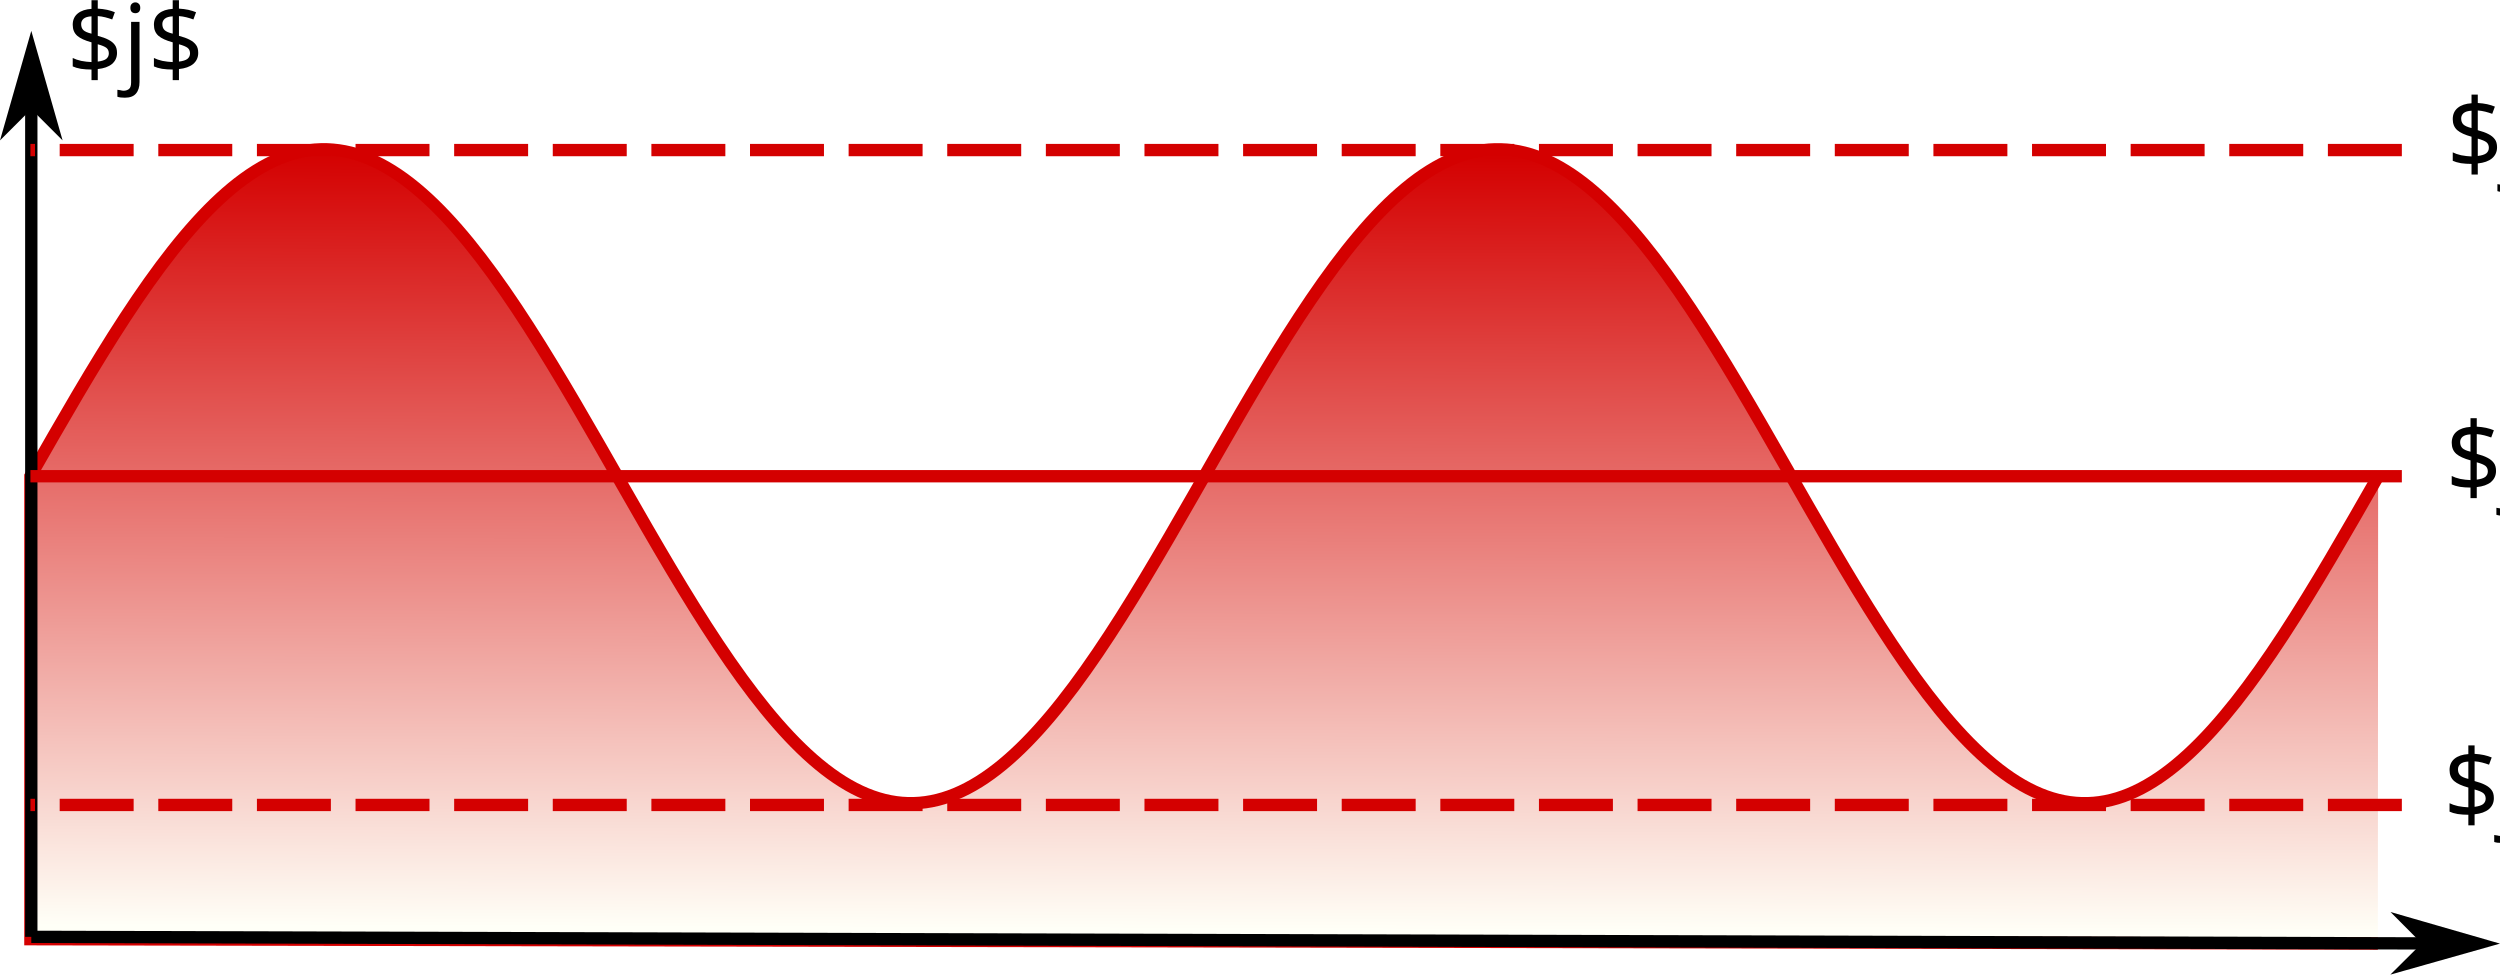
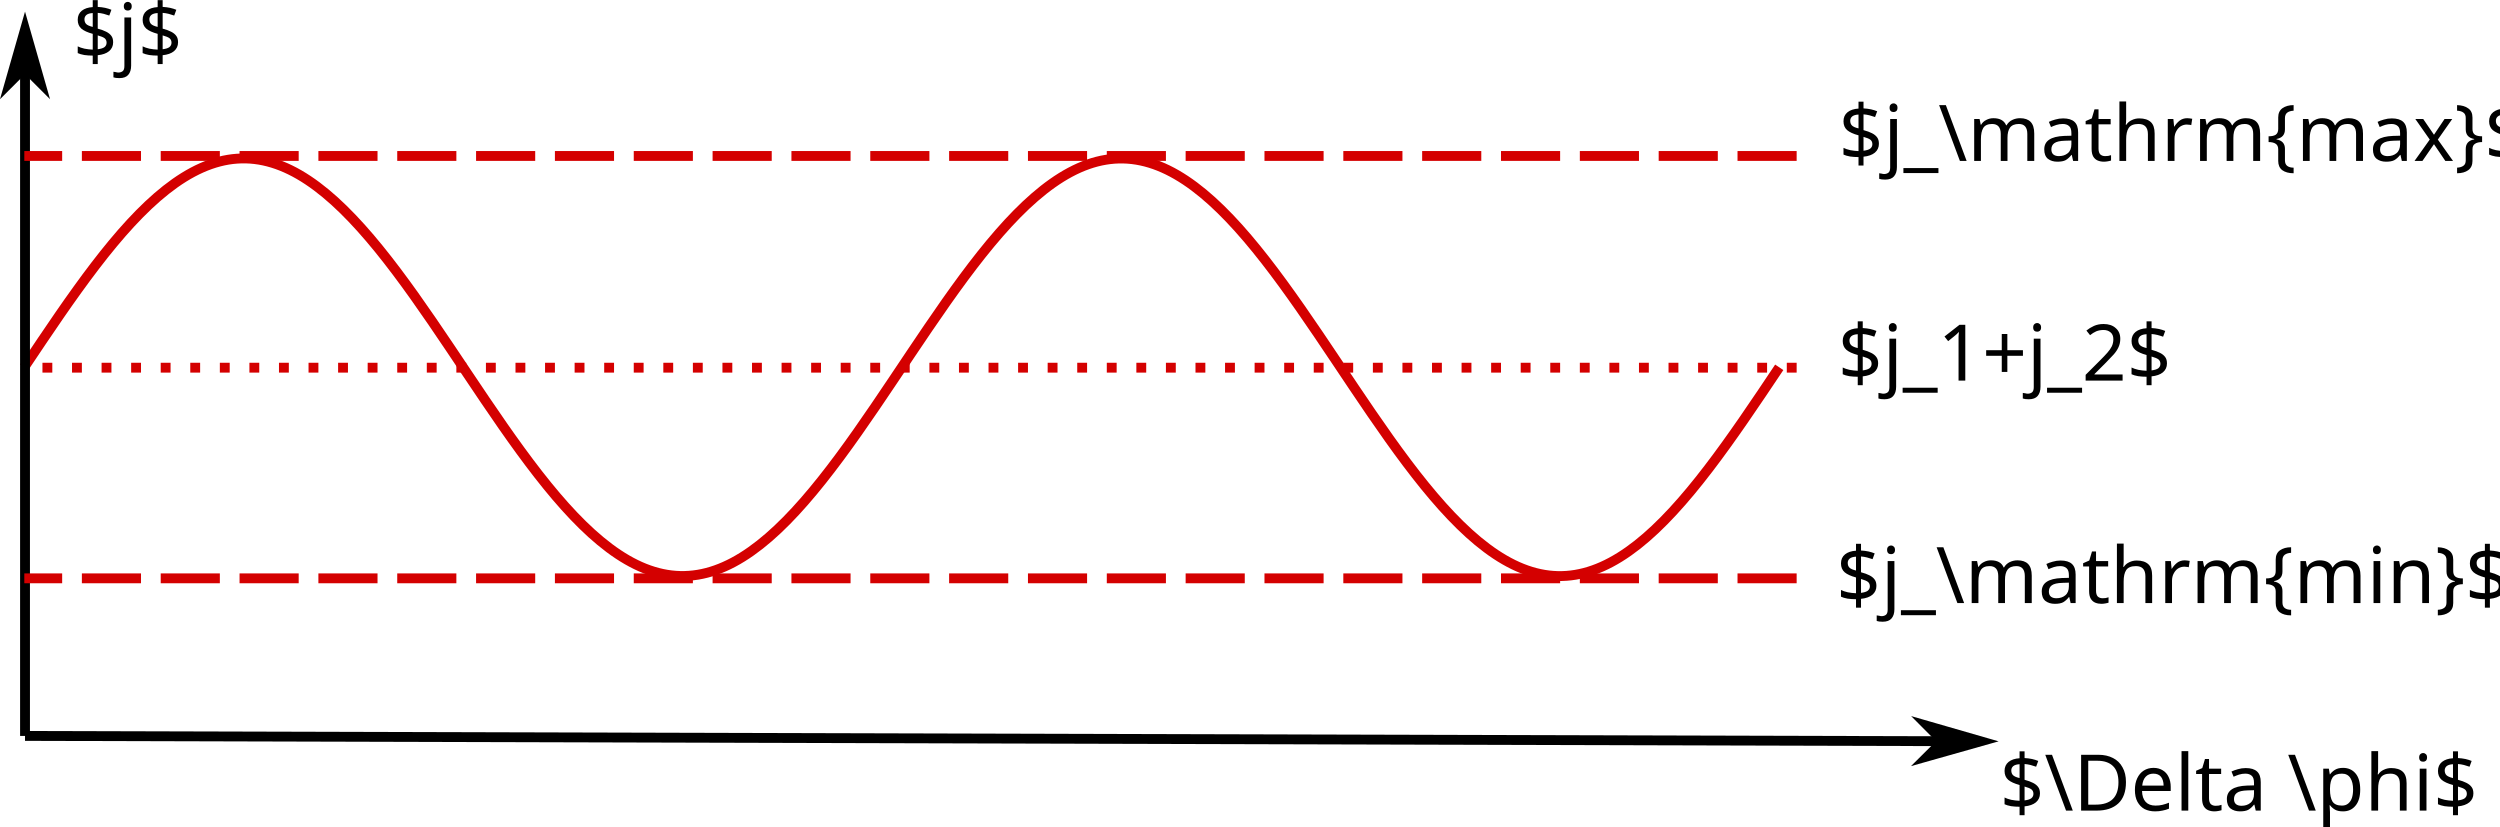
- <svg xmlns="http://www.w3.org/2000/svg" xmlns:xlink="http://www.w3.org/1999/xlink" width="162.243mm" height="63.25mm" viewBox="0 0 162.243 63.25" version="1.1" id="svg211">
+ <svg xmlns="http://www.w3.org/2000/svg" width="202.942mm" height="67.121mm" viewBox="0 0 202.942 67.121" version="1.1" id="svg211">
  <defs id="defs205">
-     <linearGradient id="linearGradient4502">
-       <stop style="stop-color:#d40000;stop-opacity:1" offset="0" id="stop4498" />
-       <stop style="stop-color:#fffff7;stop-opacity:1" offset="1" id="stop4500" />
-     </linearGradient>
    <marker style="overflow:visible" id="marker18155" refX="0" refY="0" orient="auto">
      <path transform="matrix(0.4,0,0,0.4,4,0)" style="fill:#000000;fill-opacity:1;fill-rule:evenodd;stroke:#000000;stroke-width:1pt;stroke-opacity:1" d="M 0,0 5,-5 -12.5,0 5,5 Z" id="path18153" />
    </marker>
    <marker style="overflow:visible" id="marker15778" refX="0" refY="0" orient="auto">
      <path transform="matrix(-0.4,0,0,-0.4,-4,0)" style="fill:#d40000;fill-opacity:1;fill-rule:evenodd;stroke:#d40000;stroke-width:1pt;stroke-opacity:1" d="M 0,0 5,-5 -12.5,0 5,5 Z" id="path15776" />
    </marker>
    <marker style="overflow:visible" id="marker14070" refX="0" refY="0" orient="auto">
      <path transform="matrix(-0.4,0,0,-0.4,-4,0)" style="fill:#d40000;fill-opacity:1;fill-rule:evenodd;stroke:#d40000;stroke-width:1pt;stroke-opacity:1" d="M 0,0 5,-5 -12.5,0 5,5 Z" id="path14068" />
    </marker>
    <marker orient="auto" refY="0" refX="0" id="StopL" style="overflow:visible">
      <path id="path1616" d="M 0,5.65 V -5.65" style="fill:#666666;fill-opacity:1;fill-rule:evenodd;stroke:#666666;stroke-width:1pt;stroke-opacity:1" transform="scale(0.8)" />
    </marker>
    <marker orient="auto" refY="0" refX="0" id="Arrow1Mstart-7" style="overflow:visible">
      <path id="path1453-0" d="M 0,0 5,-5 -12.5,0 5,5 Z" style="fill:#000000;fill-opacity:1;fill-rule:evenodd;stroke:#000000;stroke-width:1pt;stroke-opacity:1" transform="matrix(0.4,0,0,0.4,4,0)" />
    </marker>
    <marker orient="auto" refY="0" refX="0" id="Arrow1Mstart-3" style="overflow:visible">
      <path id="path1453-6" d="M 0,0 5,-5 -12.5,0 5,5 Z" style="fill:#000000;fill-opacity:1;fill-rule:evenodd;stroke:#000000;stroke-width:1pt;stroke-opacity:1" transform="matrix(0.4,0,0,0.4,4,0)" />
    </marker>
    <marker orient="auto" refY="0" refX="0" id="Arrow1Mend-1" style="overflow:visible">
      <path id="path1456-2" d="M 0,0 5,-5 -12.5,0 5,5 Z" style="fill:#000000;fill-opacity:1;fill-rule:evenodd;stroke:#000000;stroke-width:1pt;stroke-opacity:1" transform="matrix(-0.4,0,0,-0.4,-4,0)" />
    </marker>
    <marker orient="auto" refY="0" refX="0" id="Arrow1Mstart-7-9" style="overflow:visible">
      <path id="path1453-0-3" d="M 0,0 5,-5 -12.5,0 5,5 Z" style="fill:#000000;fill-opacity:1;fill-rule:evenodd;stroke:#000000;stroke-width:1pt;stroke-opacity:1" transform="matrix(0.4,0,0,0.4,4,0)" />
    </marker>
    <marker orient="auto" refY="0" refX="0" id="Arrow1Mend-9-1" style="overflow:visible">
      <path id="path1456-3-9" d="M 0,0 5,-5 -12.5,0 5,5 Z" style="fill:#000000;fill-opacity:1;fill-rule:evenodd;stroke:#000000;stroke-width:1pt;stroke-opacity:1" transform="matrix(-0.4,0,0,-0.4,-4,0)" />
    </marker>
    <marker orient="auto" refY="0" refX="0" id="Arrow1Mstart-3-6" style="overflow:visible">
      <path id="path1453-6-1" d="M 0,0 5,-5 -12.5,0 5,5 Z" style="fill:#000000;fill-opacity:1;fill-rule:evenodd;stroke:#000000;stroke-width:1pt;stroke-opacity:1" transform="matrix(0.4,0,0,0.4,4,0)" />
    </marker>
    <marker orient="auto" refY="0" refX="0" id="Arrow1Mend-1-0" style="overflow:visible">
      <path id="path1456-2-6" d="M 0,0 5,-5 -12.5,0 5,5 Z" style="fill:#000000;fill-opacity:1;fill-rule:evenodd;stroke:#000000;stroke-width:1pt;stroke-opacity:1" transform="matrix(-0.4,0,0,-0.4,-4,0)" />
    </marker>
    <marker orient="auto" refY="0" refX="0" id="Arrow1Mstart-7-9-6" style="overflow:visible">
      <path id="path1453-0-3-1" d="M 0,0 5,-5 -12.5,0 5,5 Z" style="fill:#000000;fill-opacity:1;fill-rule:evenodd;stroke:#000000;stroke-width:1pt;stroke-opacity:1" transform="matrix(0.4,0,0,0.4,4,0)" />
    </marker>
    <marker orient="auto" refY="0" refX="0" id="Arrow1Mend-9-1-5" style="overflow:visible">
      <path id="path1456-3-9-5" d="M 0,0 5,-5 -12.5,0 5,5 Z" style="fill:#000000;fill-opacity:1;fill-rule:evenodd;stroke:#000000;stroke-width:1pt;stroke-opacity:1" transform="matrix(-0.4,0,0,-0.4,-4,0)" />
    </marker>
    <marker style="overflow:visible" id="marker14070-4" refX="0" refY="0" orient="auto">
      <path transform="matrix(-0.4,0,0,-0.4,-4,0)" style="fill:#d40000;fill-opacity:1;fill-rule:evenodd;stroke:#d40000;stroke-width:1pt;stroke-opacity:1" d="M 0,0 5,-5 -12.5,0 5,5 Z" id="path14068-5" />
    </marker>
    <marker style="overflow:visible" id="marker18155-3" refX="0" refY="0" orient="auto">
      <path transform="matrix(0.4,0,0,0.4,4,0)" style="fill:#d40000;fill-opacity:1;fill-rule:evenodd;stroke:#d40000;stroke-width:1pt;stroke-opacity:1" d="M 0,0 5,-5 -12.5,0 5,5 Z" id="path18153-0" />
    </marker>
    <marker style="overflow:visible" id="marker14070-8" refX="0" refY="0" orient="auto">
      <path transform="matrix(-0.4,0,0,-0.4,-4,0)" style="fill:#d40000;fill-opacity:1;fill-rule:evenodd;stroke:#d40000;stroke-width:1pt;stroke-opacity:1" d="M 0,0 5,-5 -12.5,0 5,5 Z" id="path14068-8" />
    </marker>
    <marker style="overflow:visible" id="marker15778-3" refX="0" refY="0" orient="auto">
      <path transform="matrix(-0.4,0,0,-0.4,-4,0)" style="fill:#d40000;fill-opacity:1;fill-rule:evenodd;stroke:#d40000;stroke-width:1pt;stroke-opacity:1" d="M 0,0 5,-5 -12.5,0 5,5 Z" id="path15776-6" />
    </marker>
    <marker style="overflow:visible" id="marker15778-3-5" refX="0" refY="0" orient="auto">
      <path transform="matrix(-0.4,0,0,-0.4,-4,0)" style="fill:#d40000;fill-opacity:1;fill-rule:evenodd;stroke:#d40000;stroke-width:1pt;stroke-opacity:1" d="M 0,0 5,-5 -12.5,0 5,5 Z" id="path15776-6-3" />
    </marker>
    <marker style="overflow:visible" id="marker15778-3-5-6" refX="0" refY="0" orient="auto">
      <path transform="matrix(-0.4,0,0,-0.4,-4,0)" style="fill:#d40000;fill-opacity:1;fill-rule:evenodd;stroke:#d40000;stroke-width:1pt;stroke-opacity:1" d="M 0,0 5,-5 -12.5,0 5,5 Z" id="path15776-6-3-2" />
    </marker>
    <marker style="overflow:visible" id="marker15778-3-9" refX="0" refY="0" orient="auto">
      <path transform="matrix(-0.4,0,0,-0.4,-4,0)" style="fill:#d40000;fill-opacity:1;fill-rule:evenodd;stroke:#d40000;stroke-width:1pt;stroke-opacity:1" d="M 0,0 5,-5 -12.5,0 5,5 Z" id="path15776-6-1" />
    </marker>
    <marker style="overflow:visible" id="marker15778-0" refX="0" refY="0" orient="auto">
      <path transform="matrix(-0.4,0,0,-0.4,-4,0)" style="fill:#d40000;fill-opacity:1;fill-rule:evenodd;stroke:#d40000;stroke-width:1pt;stroke-opacity:1" d="M 0,0 5,-5 -12.5,0 5,5 Z" id="path15776-9" />
    </marker>
    <marker style="overflow:visible" id="marker15778-3-3" refX="0" refY="0" orient="auto">
      <path transform="matrix(-0.4,0,0,-0.4,-4,0)" style="fill:#d40000;fill-opacity:1;fill-rule:evenodd;stroke:#d40000;stroke-width:1pt;stroke-opacity:1" d="M 0,0 5,-5 -12.5,0 5,5 Z" id="path15776-6-6" />
    </marker>
    <marker style="overflow:visible" id="marker15778-3-5-0" refX="0" refY="0" orient="auto">
      <path transform="matrix(-0.4,0,0,-0.4,-4,0)" style="fill:#d40000;fill-opacity:1;fill-rule:evenodd;stroke:#d40000;stroke-width:1pt;stroke-opacity:1" d="M 0,0 5,-5 -12.5,0 5,5 Z" id="path15776-6-3-6" />
    </marker>
    <marker style="overflow:visible" id="marker15778-3-9-2" refX="0" refY="0" orient="auto">
      <path transform="matrix(-0.4,0,0,-0.4,-4,0)" style="fill:#d40000;fill-opacity:1;fill-rule:evenodd;stroke:#d40000;stroke-width:1pt;stroke-opacity:1" d="M 0,0 5,-5 -12.5,0 5,5 Z" id="path15776-6-1-6" />
    </marker>
    <marker style="overflow:visible" id="marker15778-3-5-6-1" refX="0" refY="0" orient="auto">
      <path transform="matrix(-0.4,0,0,-0.4,-4,0)" style="fill:#d40000;fill-opacity:1;fill-rule:evenodd;stroke:#d40000;stroke-width:1pt;stroke-opacity:1" d="M 0,0 5,-5 -12.5,0 5,5 Z" id="path15776-6-3-2-8" />
    </marker>
    <marker style="overflow:visible" id="marker15778-5" refX="0" refY="0" orient="auto">
      <path transform="matrix(-0.4,0,0,-0.4,-4,0)" style="fill:#d40000;fill-opacity:1;fill-rule:evenodd;stroke:#d40000;stroke-width:1pt;stroke-opacity:1" d="M 0,0 5,-5 -12.5,0 5,5 Z" id="path15776-92" />
    </marker>
    <marker style="overflow:visible" id="marker15778-3-2" refX="0" refY="0" orient="auto">
      <path transform="matrix(-0.4,0,0,-0.4,-4,0)" style="fill:#d40000;fill-opacity:1;fill-rule:evenodd;stroke:#d40000;stroke-width:1pt;stroke-opacity:1" d="M 0,0 5,-5 -12.5,0 5,5 Z" id="path15776-6-8" />
    </marker>
    <marker style="overflow:visible" id="marker15778-3-5-9" refX="0" refY="0" orient="auto">
      <path transform="matrix(-0.4,0,0,-0.4,-4,0)" style="fill:#d40000;fill-opacity:1;fill-rule:evenodd;stroke:#d40000;stroke-width:1pt;stroke-opacity:1" d="M 0,0 5,-5 -12.5,0 5,5 Z" id="path15776-6-3-7" />
    </marker>
    <marker style="overflow:visible" id="marker15778-3-9-3" refX="0" refY="0" orient="auto">
      <path transform="matrix(-0.4,0,0,-0.4,-4,0)" style="fill:#d40000;fill-opacity:1;fill-rule:evenodd;stroke:#d40000;stroke-width:1pt;stroke-opacity:1" d="M 0,0 5,-5 -12.5,0 5,5 Z" id="path15776-6-1-61" />
    </marker>
    <marker style="overflow:visible" id="marker15778-3-5-6-2" refX="0" refY="0" orient="auto">
      <path transform="matrix(-0.4,0,0,-0.4,-4,0)" style="fill:#d40000;fill-opacity:1;fill-rule:evenodd;stroke:#d40000;stroke-width:1pt;stroke-opacity:1" d="M 0,0 5,-5 -12.5,0 5,5 Z" id="path15776-6-3-2-9" />
    </marker>
    <marker style="overflow:visible" id="marker15778-0-3" refX="0" refY="0" orient="auto">
      <path transform="matrix(-0.4,0,0,-0.4,-4,0)" style="fill:#d40000;fill-opacity:1;fill-rule:evenodd;stroke:#d40000;stroke-width:1pt;stroke-opacity:1" d="M 0,0 5,-5 -12.5,0 5,5 Z" id="path15776-9-1" />
    </marker>
    <marker style="overflow:visible" id="marker15778-3-3-9" refX="0" refY="0" orient="auto">
      <path transform="matrix(-0.4,0,0,-0.4,-4,0)" style="fill:#d40000;fill-opacity:1;fill-rule:evenodd;stroke:#d40000;stroke-width:1pt;stroke-opacity:1" d="M 0,0 5,-5 -12.5,0 5,5 Z" id="path15776-6-6-4" />
    </marker>
    <marker style="overflow:visible" id="marker15778-3-5-0-7" refX="0" refY="0" orient="auto">
      <path transform="matrix(-0.4,0,0,-0.4,-4,0)" style="fill:#d40000;fill-opacity:1;fill-rule:evenodd;stroke:#d40000;stroke-width:1pt;stroke-opacity:1" d="M 0,0 5,-5 -12.5,0 5,5 Z" id="path15776-6-3-6-8" />
    </marker>
    <marker style="overflow:visible" id="marker15778-3-9-2-4" refX="0" refY="0" orient="auto">
      <path transform="matrix(-0.4,0,0,-0.4,-4,0)" style="fill:#d40000;fill-opacity:1;fill-rule:evenodd;stroke:#d40000;stroke-width:1pt;stroke-opacity:1" d="M 0,0 5,-5 -12.5,0 5,5 Z" id="path15776-6-1-6-5" />
    </marker>
    <marker style="overflow:visible" id="marker15778-3-5-6-1-0" refX="0" refY="0" orient="auto">
      <path transform="matrix(-0.4,0,0,-0.4,-4,0)" style="fill:#d40000;fill-opacity:1;fill-rule:evenodd;stroke:#d40000;stroke-width:1pt;stroke-opacity:1" d="M 0,0 5,-5 -12.5,0 5,5 Z" id="path15776-6-3-2-8-3" />
    </marker>
    <marker style="overflow:visible" id="marker18155-3-0" refX="0" refY="0" orient="auto">
      <path transform="matrix(0.4,0,0,0.4,4,0)" style="fill:#000000;fill-opacity:1;fill-rule:evenodd;stroke:#ff0000;stroke-width:1pt;stroke-opacity:1" d="M 0,0 5,-5 -12.5,0 5,5 Z" id="path18153-0-2" />
    </marker>
-     <linearGradient xlink:href="#linearGradient4502" id="linearGradient4504" x1="98.478" y1="192.431" x2="98.292" y2="242.82" gradientUnits="userSpaceOnUse" />
    <marker style="overflow:visible" id="marker18155-1" refX="0" refY="0" orient="auto">
      <path transform="matrix(0.4,0,0,0.4,4,0)" style="fill:#000000;fill-opacity:1;fill-rule:evenodd;stroke:#000000;stroke-width:1pt;stroke-opacity:1" d="M 0,0 5,-5 -12.5,0 5,5 Z" id="path18153-2" />
    </marker>
  </defs>
-   <g id="layer1" transform="translate(-15.64786,-182.4911)">
+   <g id="layer1" transform="translate(-15.64786,-183.5495)">
    <text xml:space="preserve" style="font-style:normal;font-weight:normal;font-size:10.583px;line-height:1.25;font-family:sans-serif;letter-spacing:0px;word-spacing:0px;fill:#000000;fill-opacity:1;stroke:none;stroke-width:0.265" x="49.929" y="47.982" id="text7124">
      <tspan id="tspan7122" x="49.929" y="57.345" style="stroke-width:0.265" />
    </text>
-     <path style="fill:url(#linearGradient4504);fill-opacity:1;stroke:#d40000;stroke-width:0.8;stroke-miterlimit:4;stroke-dasharray:none;stroke-dashoffset:0;stroke-opacity:1" d="M 169.964,243.725 17.621,243.442 v -30.045 c 0.513,-0.898 1.026,-1.796 1.539,-2.686 0.513,-0.891 1.026,-1.774 1.539,-2.643 0.513,-0.869 1.026,-1.724 1.539,-2.557 0.513,-0.834 1.026,-1.646 1.539,-2.43 0.513,-0.785 1.026,-1.541 1.539,-2.264 0.513,-0.723 1.026,-1.412 1.539,-2.062 0.513,-0.65 1.026,-1.26 1.539,-1.826 0.513,-0.566 1.026,-1.088 1.539,-1.561 0.513,-0.473 1.026,-0.898 1.539,-1.271 0.513,-0.373 1.026,-0.694 1.539,-0.961 0.513,-0.267 1.026,-0.479 1.539,-0.635 0.513,-0.156 1.026,-0.256 1.539,-0.298 0.513,-0.043 1.026,-0.028 1.539,0.043 0.513,0.071 1.026,0.199 1.539,0.383 0.513,0.184 1.026,0.424 1.539,0.717 0.513,0.294 1.026,0.641 1.539,1.04 0.513,0.399 1.026,0.849 1.539,1.346 0.513,0.497 1.026,1.042 1.539,1.63 0.513,0.588 1.026,1.219 1.539,1.888 0.513,0.669 1.026,1.376 1.539,2.116 0.513,0.739 1.026,1.511 1.539,2.309 0.513,0.798 1.026,1.622 1.539,2.466 0.513,0.844 1.026,1.707 1.539,2.583 0.513,0.876 1.026,1.764 1.539,2.658 0.513,0.894 1.026,1.793 1.539,2.69 0.513,0.897 1.026,1.793 1.539,2.68 0.513,0.887 1.026,1.764 1.539,2.626 0.513,0.861 1.026,1.707 1.539,2.529 0.513,0.823 1.026,1.622 1.539,2.392 0.513,0.77 1.026,1.511 1.539,2.217 0.513,0.706 1.026,1.376 1.539,2.006 0.513,0.63 1.026,1.219 1.539,1.763 0.513,0.544 1.026,1.042 1.539,1.491 0.513,0.449 1.026,0.848 1.539,1.195 0.513,0.347 1.026,0.641 1.539,0.88 0.513,0.239 1.026,0.423 1.539,0.551 0.513,0.128 1.026,0.199 1.539,0.213 0.513,0.014 1.026,-0.029 1.539,-0.128 0.513,-0.099 1.026,-0.256 1.539,-0.467 0.513,-0.212 1.026,-0.479 1.539,-0.799 0.513,-0.32 1.026,-0.694 1.539,-1.118 0.513,-0.424 1.026,-0.898 1.539,-1.419 0.513,-0.521 1.026,-1.088 1.539,-1.697 0.513,-0.609 1.026,-1.26 1.539,-1.948 0.513,-0.688 1.026,-1.412 1.539,-2.168 0.513,-0.755 1.026,-1.541 1.539,-2.352 0.513,-0.811 1.026,-1.646 1.539,-2.499 0.513,-0.853 1.026,-1.724 1.539,-2.605 0.513,-0.882 1.026,-1.774 1.539,-2.67 0.513,-0.896 1.026,-1.796 1.539,-2.692 0.513,-0.896 1.026,-1.788 1.539,-2.67 0.513,-0.882 1.026,-1.752 1.539,-2.605 0.513,-0.853 1.026,-1.688 1.539,-2.499 0.513,-0.811 1.026,-1.597 1.539,-2.352 0.513,-0.755 1.026,-1.48 1.539,-2.168 0.513,-0.688 1.026,-1.339 1.539,-1.948 0.513,-0.609 1.026,-1.176 1.539,-1.697 0.513,-0.521 1.026,-0.995 1.539,-1.419 0.513,-0.424 1.026,-0.798 1.539,-1.118 0.513,-0.32 1.026,-0.587 1.539,-0.799 0.513,-0.212 1.026,-0.368 1.539,-0.467 0.513,-0.1 1.026,-0.142 1.539,-0.128 0.513,0.014 1.026,0.086 1.539,0.213 0.513,0.128 1.026,0.312 1.539,0.551 0.513,0.239 1.026,0.534 1.539,0.88 0.513,0.347 1.026,0.746 1.539,1.195 0.513,0.449 1.026,0.947 1.539,1.491 0.513,0.544 1.026,1.133 1.539,1.763 0.513,0.63 1.026,1.3 1.539,2.006 0.513,0.706 1.026,1.447 1.539,2.217 0.513,0.77 1.026,1.57 1.539,2.392 0.513,0.822 1.026,1.668 1.539,2.529 0.513,0.861 1.026,1.739 1.539,2.626 0.513,0.887 1.026,1.782 1.539,2.68 0.513,0.897 1.026,1.797 1.539,2.69 0.513,0.894 1.026,1.782 1.539,2.658 0.513,0.876 1.026,1.739 1.539,2.583 0.513,0.844 1.026,1.668 1.539,2.466 0.513,0.798 1.026,1.57 1.539,2.309 0.513,0.74 1.026,1.447 1.539,2.116 0.513,0.669 1.026,1.3 1.539,1.888 0.513,0.588 1.026,1.133 1.539,1.63 0.513,0.497 1.026,0.947 1.539,1.346 0.513,0.399 1.026,0.746 1.539,1.04 0.513,0.294 1.026,0.533 1.539,0.717 0.513,0.184 1.026,0.312 1.539,0.383 0.513,0.071 1.026,0.085 1.539,0.043 0.513,-0.043 1.026,-0.142 1.539,-0.298 0.513,-0.156 1.026,-0.368 1.539,-0.635 0.513,-0.267 1.026,-0.588 1.539,-0.961 0.513,-0.373 1.026,-0.798 1.539,-1.271 0.513,-0.473 1.026,-0.995 1.539,-1.561 0.513,-0.566 1.026,-1.177 1.539,-1.826 0.513,-0.65 1.026,-1.339 1.539,-2.062 0.513,-0.723 1.026,-1.48 1.539,-2.264 0.513,-0.785 1.026,-1.597 1.539,-2.43 0.513,-0.833 1.026,-1.688 1.539,-2.557 0.513,-0.869 1.026,-1.752 1.539,-2.643 0.513,-0.891 1.026,-1.788 1.539,-2.686" id="path3453-3-5-2-7-3-7" />
+     <path style="fill:none;fill-opacity:1;stroke:#d40000;stroke-width:0.8;stroke-miterlimit:4;stroke-dasharray:none;stroke-dashoffset:0;stroke-opacity:1" d="m 17.621,213.357 c 0.48,-0.717 0.959,-1.434 1.439,-2.145 0.48,-0.711 0.959,-1.417 1.439,-2.111 0.48,-0.694 0.959,-1.377 1.439,-2.042 0.48,-0.666 0.959,-1.314 1.439,-1.941 0.48,-0.627 0.959,-1.231 1.439,-1.808 0.48,-0.577 0.959,-1.128 1.439,-1.647 0.48,-0.519 0.959,-1.006 1.439,-1.459 0.48,-0.452 0.959,-0.869 1.439,-1.247 0.48,-0.378 0.959,-0.717 1.439,-1.015 0.48,-0.298 0.959,-0.554 1.439,-0.767 0.48,-0.213 0.959,-0.382 1.439,-0.507 0.48,-0.125 0.959,-0.204 1.439,-0.238 0.48,-0.034 0.959,-0.023 1.439,0.034 0.48,0.057 0.959,0.159 1.439,0.306 0.48,0.147 0.959,0.338 1.439,0.573 0.48,0.234 0.959,0.512 1.439,0.831 0.48,0.318 0.959,0.678 1.439,1.075 0.48,0.397 0.959,0.832 1.439,1.302 0.48,0.47 0.959,0.974 1.439,1.508 0.48,0.534 0.959,1.099 1.439,1.69 0.48,0.591 0.959,1.207 1.439,1.844 0.48,0.637 0.959,1.296 1.439,1.969 0.48,0.674 0.959,1.363 1.439,2.063 0.48,0.699 0.959,1.409 1.439,2.123 0.48,0.714 0.959,1.432 1.439,2.149 0.48,0.717 0.959,1.432 1.439,2.14 0.48,0.708 0.959,1.409 1.439,2.097 0.48,0.688 0.959,1.363 1.439,2.02 0.48,0.657 0.959,1.295 1.439,1.911 0.48,0.615 0.959,1.207 1.439,1.771 0.48,0.564 0.959,1.099 1.439,1.602 0.48,0.503 0.959,0.973 1.439,1.408 0.48,0.434 0.959,0.832 1.439,1.191 0.48,0.359 0.959,0.678 1.439,0.955 0.48,0.277 0.959,0.512 1.439,0.703 0.48,0.191 0.959,0.338 1.439,0.44 0.48,0.102 0.959,0.159 1.439,0.17 0.48,0.011 0.959,-0.023 1.439,-0.102 0.48,-0.079 0.959,-0.204 1.439,-0.373 0.48,-0.169 0.959,-0.382 1.439,-0.638 0.48,-0.256 0.959,-0.554 1.439,-0.893 0.48,-0.339 0.959,-0.717 1.439,-1.133 0.48,-0.416 0.959,-0.869 1.439,-1.355 0.48,-0.486 0.959,-1.007 1.439,-1.556 0.48,-0.549 0.959,-1.128 1.439,-1.731 0.48,-0.603 0.959,-1.231 1.439,-1.878 0.48,-0.647 0.959,-1.314 1.439,-1.996 0.48,-0.681 0.959,-1.377 1.439,-2.081 0.48,-0.704 0.959,-1.417 1.439,-2.132 0.48,-0.716 0.959,-1.434 1.439,-2.15 0.48,-0.716 0.959,-1.428 1.439,-2.132 0.48,-0.704 0.959,-1.4 1.439,-2.081 0.48,-0.681 0.959,-1.348 1.439,-1.996 0.48,-0.647 0.959,-1.275 1.439,-1.878 0.48,-0.603 0.959,-1.182 1.439,-1.731 0.48,-0.549 0.959,-1.069 1.439,-1.556 0.48,-0.487 0.959,-0.94 1.439,-1.355 0.48,-0.416 0.959,-0.795 1.439,-1.133 0.48,-0.339 0.959,-0.637 1.439,-0.893 0.48,-0.256 0.959,-0.469 1.439,-0.638 0.48,-0.169 0.959,-0.294 1.439,-0.373 0.48,-0.08 0.959,-0.114 1.439,-0.102 0.48,0.011 0.959,0.068 1.439,0.17 0.48,0.102 0.959,0.249 1.439,0.44 0.48,0.191 0.959,0.426 1.439,0.703 0.48,0.277 0.959,0.596 1.439,0.955 0.48,0.358 0.959,0.757 1.439,1.191 0.48,0.434 0.959,0.905 1.439,1.408 0.48,0.503 0.959,1.038 1.439,1.602 0.48,0.564 0.959,1.155 1.439,1.771 0.48,0.615 0.959,1.254 1.439,1.911 0.48,0.657 0.959,1.332 1.439,2.02 0.48,0.688 0.959,1.389 1.439,2.097 0.48,0.708 0.959,1.423 1.439,2.14 0.48,0.717 0.959,1.435 1.439,2.149 0.48,0.714 0.959,1.423 1.439,2.123 0.48,0.699 0.959,1.389 1.439,2.063 0.48,0.674 0.959,1.332 1.439,1.969 0.48,0.637 0.959,1.254 1.439,1.844 0.48,0.591 0.959,1.155 1.439,1.69 0.48,0.534 0.959,1.038 1.439,1.508 0.48,0.47 0.959,0.905 1.439,1.302 0.48,0.397 0.959,0.756 1.439,1.075 0.48,0.318 0.959,0.596 1.439,0.831 0.48,0.235 0.959,0.426 1.439,0.573 0.48,0.147 0.959,0.249 1.439,0.306 0.48,0.057 0.959,0.068 1.439,0.034 0.48,-0.034 0.959,-0.114 1.439,-0.238 0.48,-0.124 0.959,-0.294 1.439,-0.507 0.48,-0.213 0.959,-0.469 1.439,-0.767 0.48,-0.298 0.959,-0.637 1.439,-1.015 0.48,-0.378 0.959,-0.795 1.439,-1.247 0.48,-0.452 0.959,-0.94 1.439,-1.459 0.48,-0.519 0.959,-1.069 1.439,-1.647 0.48,-0.577 0.959,-1.182 1.439,-1.808 0.48,-0.627 0.959,-1.275 1.439,-1.941 0.48,-0.666 0.959,-1.348 1.439,-2.042 0.48,-0.694 0.959,-1.4 1.439,-2.111 0.48,-0.711 0.959,-1.428 1.439,-2.145" id="path3453-3-5-2-7-3-7" />
    <path style="fill:#000000;fill-opacity:1;stroke:#000000;stroke-width:0.8;stroke-miterlimit:4;stroke-dasharray:none;stroke-dashoffset:0;stroke-opacity:1;marker-start:url(#marker18155)" d="m 17.679,186.07 v 57.22" id="path3453-3-5-2-7-3" />
-     <path style="fill:#000000;fill-opacity:1;stroke:#d40000;stroke-width:0.8;stroke-miterlimit:4;stroke-dasharray:none;stroke-dashoffset:0;stroke-opacity:1" d="M 171.521,213.397 H 17.621" id="path3453-3-5-2-7-3-7-3" />
-     <path style="fill:#000000;fill-opacity:1;stroke:#d40000;stroke-width:0.8;stroke-miterlimit:4;stroke-dasharray:4.8, 1.6;stroke-dashoffset:0;stroke-opacity:1" d="M 171.521,234.73 H 17.621" id="path3453-3-5-2-7-3-7-3-7" />
-     <path style="fill:#000000;fill-opacity:1;stroke:#d40000;stroke-width:0.8;stroke-miterlimit:4;stroke-dasharray:4.8, 1.6;stroke-dashoffset:0;stroke-opacity:1" d="M 171.521,192.23 H 17.621" id="path3453-3-5-2-7-3-7-3-7-5" />
+     <path style="fill:#000000;fill-opacity:1;stroke:#d40000;stroke-width:0.8;stroke-miterlimit:4;stroke-dasharray:0.8,1.6;stroke-dashoffset:0;stroke-opacity:1" d="M 161.494,213.397 H 17.621" id="path3453-3-5-2-7-3-7-3" />
+     <path style="fill:#000000;fill-opacity:1;stroke:#d40000;stroke-width:0.8;stroke-miterlimit:4;stroke-dasharray:4.8, 1.6;stroke-dashoffset:0;stroke-opacity:1" d="M 161.494,230.497 H 17.621" id="path3453-3-5-2-7-3-7-3-7" />
+     <path style="fill:#000000;fill-opacity:1;stroke:#d40000;stroke-width:0.8;stroke-miterlimit:4;stroke-dasharray:4.8, 1.6;stroke-dashoffset:0;stroke-opacity:1" d="M 161.494,196.21 H 17.621" id="path3453-3-5-2-7-3-7-3-7-5" />
    <path style="fill:#000000;fill-opacity:1;stroke:#000000;stroke-width:0.8;stroke-miterlimit:4;stroke-dasharray:none;stroke-dashoffset:0;stroke-opacity:1;marker-start:url(#marker18155-1)" d="M 176.314,243.725 17.679,243.29" id="path3453-3-5-2-7-3-9" />
-     <g id="g8865">
-       <text xml:space="preserve" style="font-style:normal;font-weight:normal;font-size:10.583px;line-height:1.25;font-family:sans-serif;letter-spacing:0px;word-spacing:0px;fill:#000000;fill-opacity:1;stroke:none;stroke-width:0.265" x="19.977" y="187.316" id="text1075-0-2-2">
-         <tspan id="tspan1073-6-6-0" x="19.977" y="187.316" style="font-size:6.35px;stroke-width:0.265">$j$</tspan>
-       </text>
-       <text id="text1075-0-2-8" y="250.937" x="176.92" style="font-style:normal;font-weight:normal;font-size:10.583px;line-height:1.25;font-family:sans-serif;letter-spacing:0px;word-spacing:0px;fill:#000000;fill-opacity:1;stroke:none;stroke-width:0.265" xml:space="preserve">
-         <tspan style="font-size:6.35px;stroke-width:0.265" y="250.937" x="176.92" id="tspan1073-6-6-6">$\Delta \phi$</tspan>
-       </text>
-       <text xml:space="preserve" style="font-style:normal;font-weight:normal;font-size:10.583px;line-height:1.25;font-family:sans-serif;letter-spacing:0px;word-spacing:0px;fill:#000000;fill-opacity:1;stroke:none;stroke-width:0.265" x="174.433" y="193.439" id="text1075-0-2-2-9">
-         <tspan id="tspan1073-6-6-0-2" x="174.433" y="193.439" style="font-size:6.35px;stroke-width:0.265">$j_\mathrm{max}$</tspan>
-       </text>
-       <text xml:space="preserve" style="font-style:normal;font-weight:normal;font-size:10.583px;line-height:1.25;font-family:sans-serif;letter-spacing:0px;word-spacing:0px;fill:#000000;fill-opacity:1;stroke:none;stroke-width:0.265" x="174.228" y="235.678" id="text1075-0-2-2-9-2">
-         <tspan id="tspan1073-6-6-0-2-8" x="174.228" y="235.678" style="font-size:6.35px;stroke-width:0.265">$j_\mathrm{min}$</tspan>
-       </text>
-       <text xml:space="preserve" style="font-style:normal;font-weight:normal;font-size:10.583px;line-height:1.25;font-family:sans-serif;letter-spacing:0px;word-spacing:0px;fill:#000000;fill-opacity:1;stroke:none;stroke-width:0.265" x="174.369" y="214.443" id="text1075-0-2-2-9-9">
-         <tspan id="tspan1073-6-6-0-2-7" x="174.369" y="214.443" style="font-size:6.35px;stroke-width:0.265">$j_1+j_2$</tspan>
-       </text>
-     </g>
+     <text id="text1075-0-2-2" y="188.374" x="21.565" style="font-style:normal;font-weight:normal;font-size:10.583px;line-height:1.25;font-family:sans-serif;letter-spacing:0px;word-spacing:0px;fill:#000000;fill-opacity:1;stroke:none;stroke-width:0.265" xml:space="preserve">
+       <tspan style="font-size:6.35px;stroke-width:0.265" y="188.374" x="21.565" id="tspan1073-6-6-0">$j$</tspan>
+     </text>
+     <text xml:space="preserve" style="font-style:normal;font-weight:normal;font-size:10.583px;line-height:1.25;font-family:sans-serif;letter-spacing:0px;word-spacing:0px;fill:#000000;fill-opacity:1;stroke:none;stroke-width:0.265" x="177.979" y="249.349" id="text1075-0-2-8">
+       <tspan id="tspan1073-6-6-6" x="177.979" y="249.349" style="font-size:6.35px;stroke-width:0.265">$\Delta \phi$</tspan>
+     </text>
+     <text id="text1075-0-2-2-9" y="196.614" x="164.908" style="font-style:normal;font-weight:normal;font-size:10.583px;line-height:1.25;font-family:sans-serif;letter-spacing:0px;word-spacing:0px;fill:#000000;fill-opacity:1;stroke:none;stroke-width:0.265" xml:space="preserve">
+       <tspan style="font-size:6.35px;stroke-width:0.265" y="196.614" x="164.908" id="tspan1073-6-6-0-2">$j_\mathrm{max}$</tspan>
+     </text>
+     <text id="text1075-0-2-2-9-2" y="232.503" x="164.703" style="font-style:normal;font-weight:normal;font-size:10.583px;line-height:1.25;font-family:sans-serif;letter-spacing:0px;word-spacing:0px;fill:#000000;fill-opacity:1;stroke:none;stroke-width:0.265" xml:space="preserve">
+       <tspan style="font-size:6.35px;stroke-width:0.265" y="232.503" x="164.703" id="tspan1073-6-6-0-2-8">$j_\mathrm{min}$</tspan>
+     </text>
+     <text id="text1075-0-2-2-9-9" y="214.443" x="164.845" style="font-style:normal;font-weight:normal;font-size:10.583px;line-height:1.25;font-family:sans-serif;letter-spacing:0px;word-spacing:0px;fill:#000000;fill-opacity:1;stroke:none;stroke-width:0.265" xml:space="preserve">
+       <tspan style="font-size:6.35px;stroke-width:0.265" y="214.443" x="164.845" id="tspan1073-6-6-0-2-7">$j_1+j_2$</tspan>
+     </text>
  </g>
</svg>
